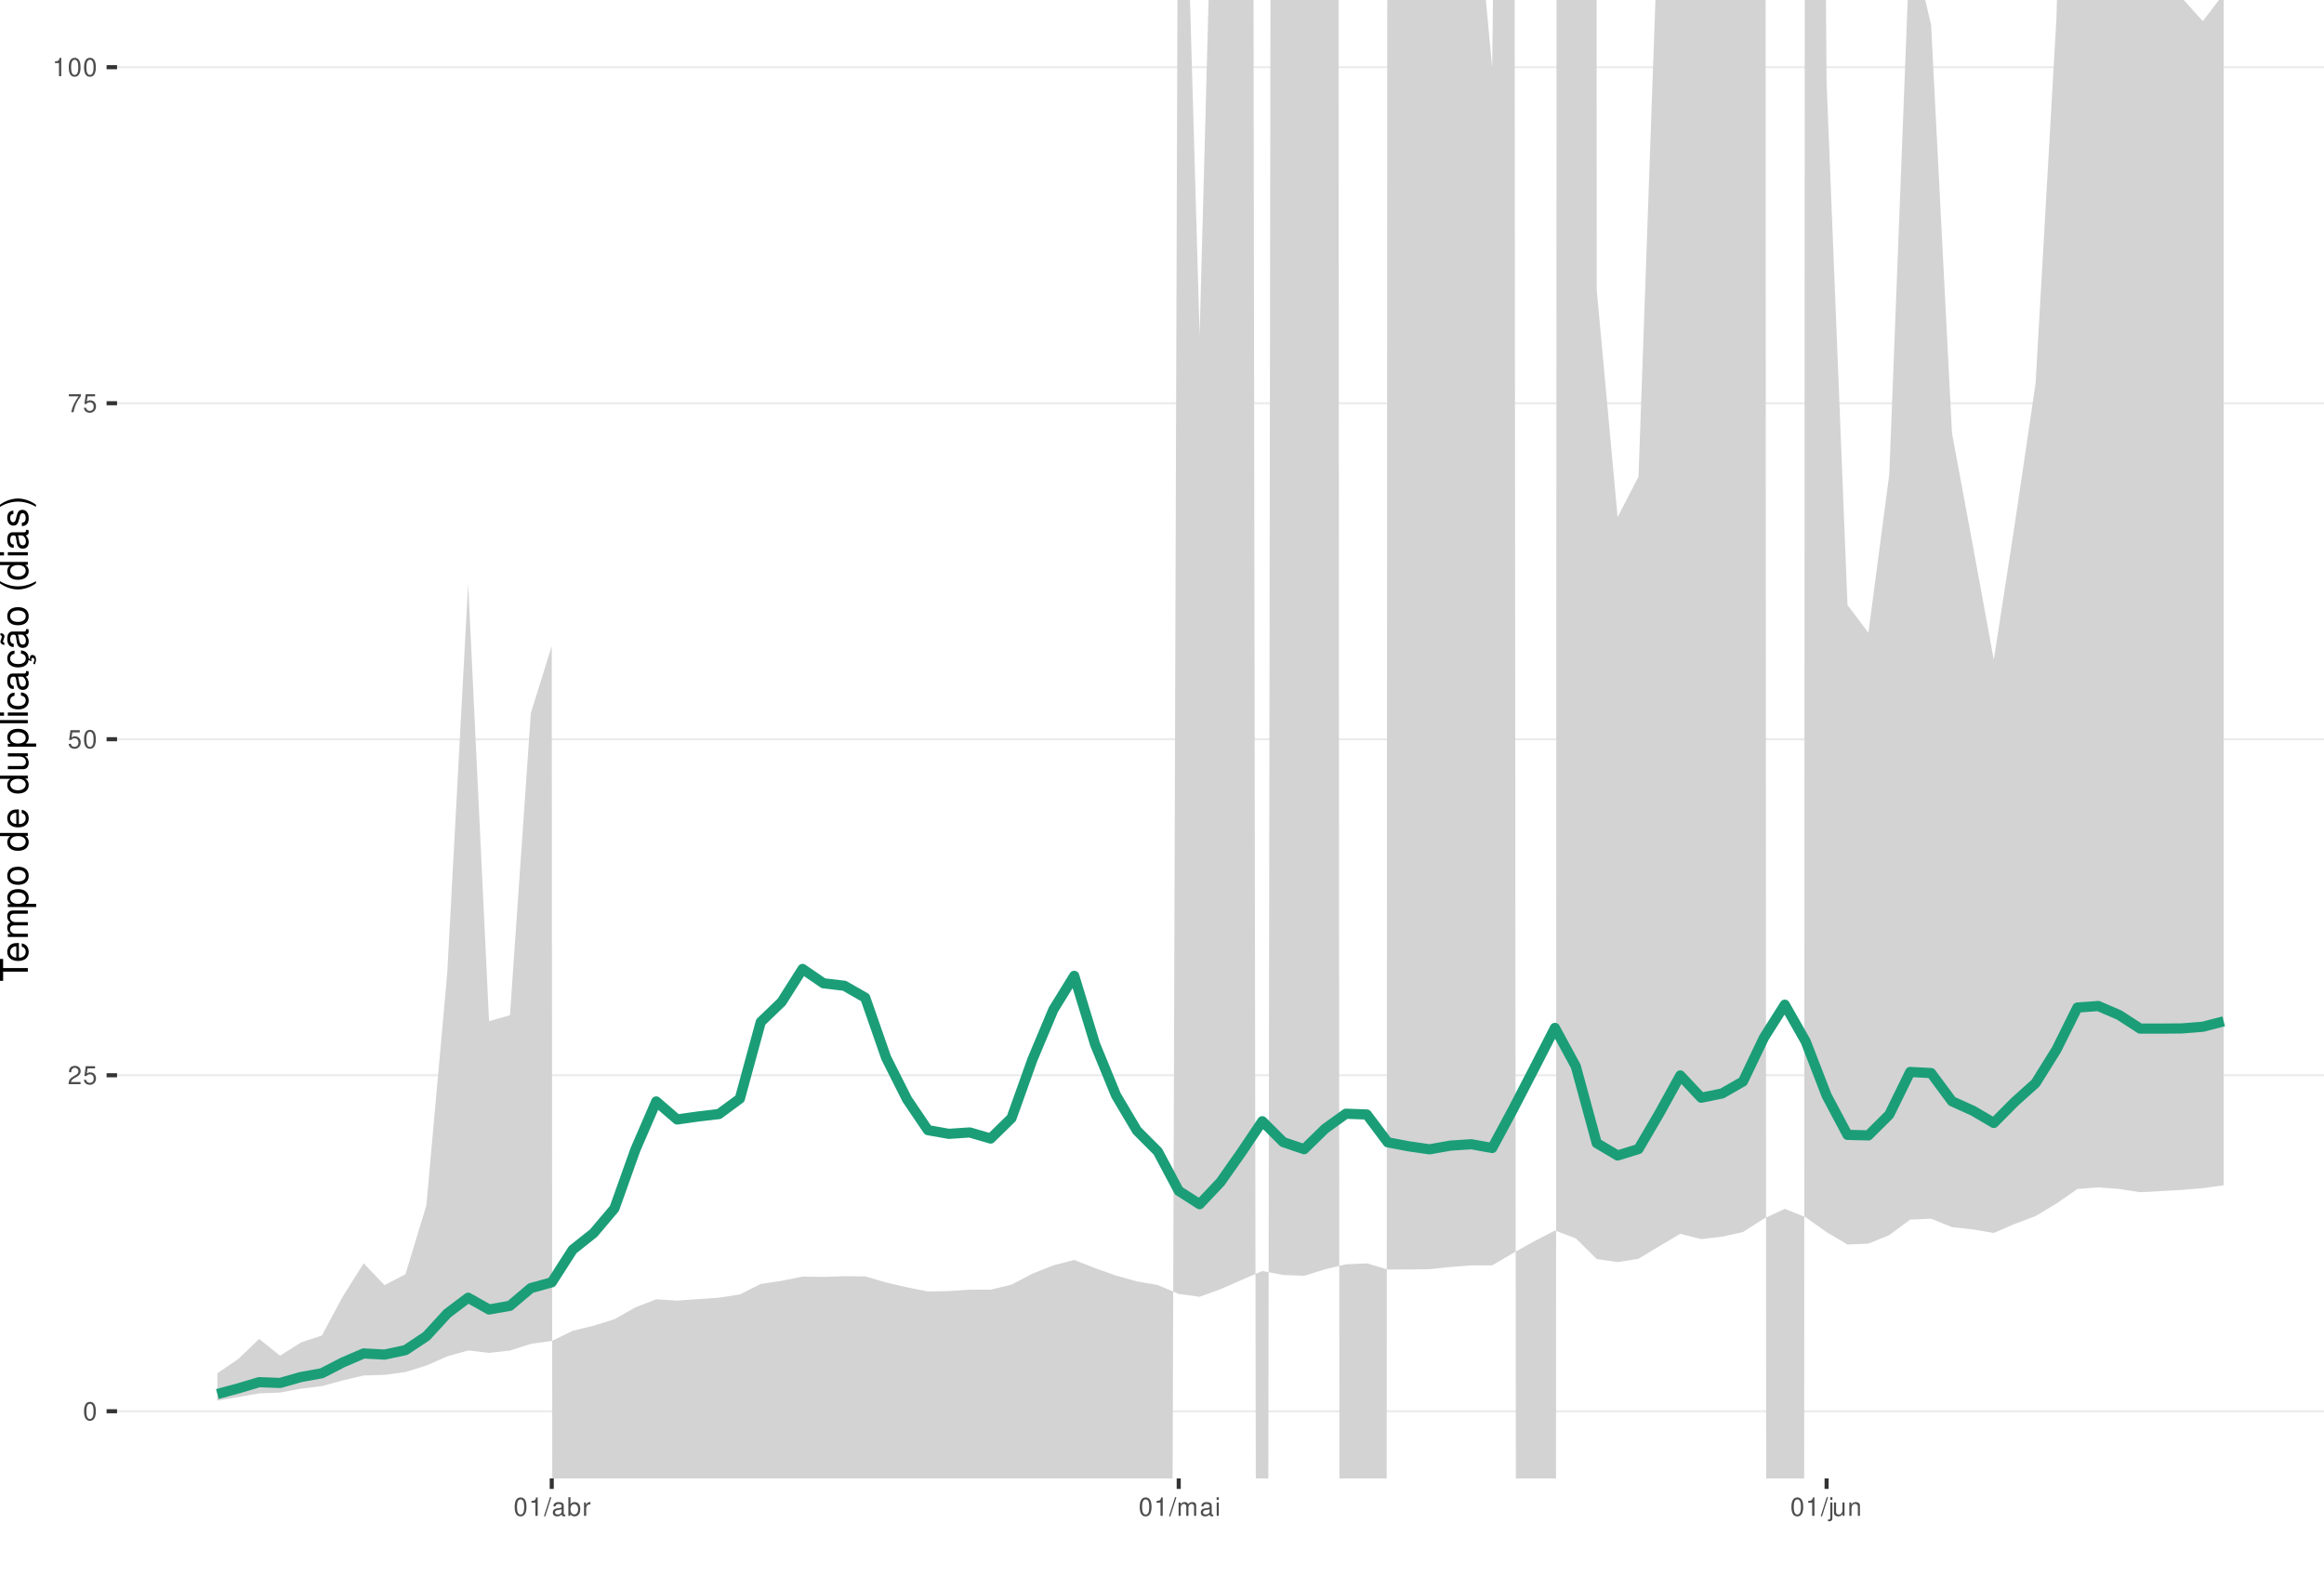
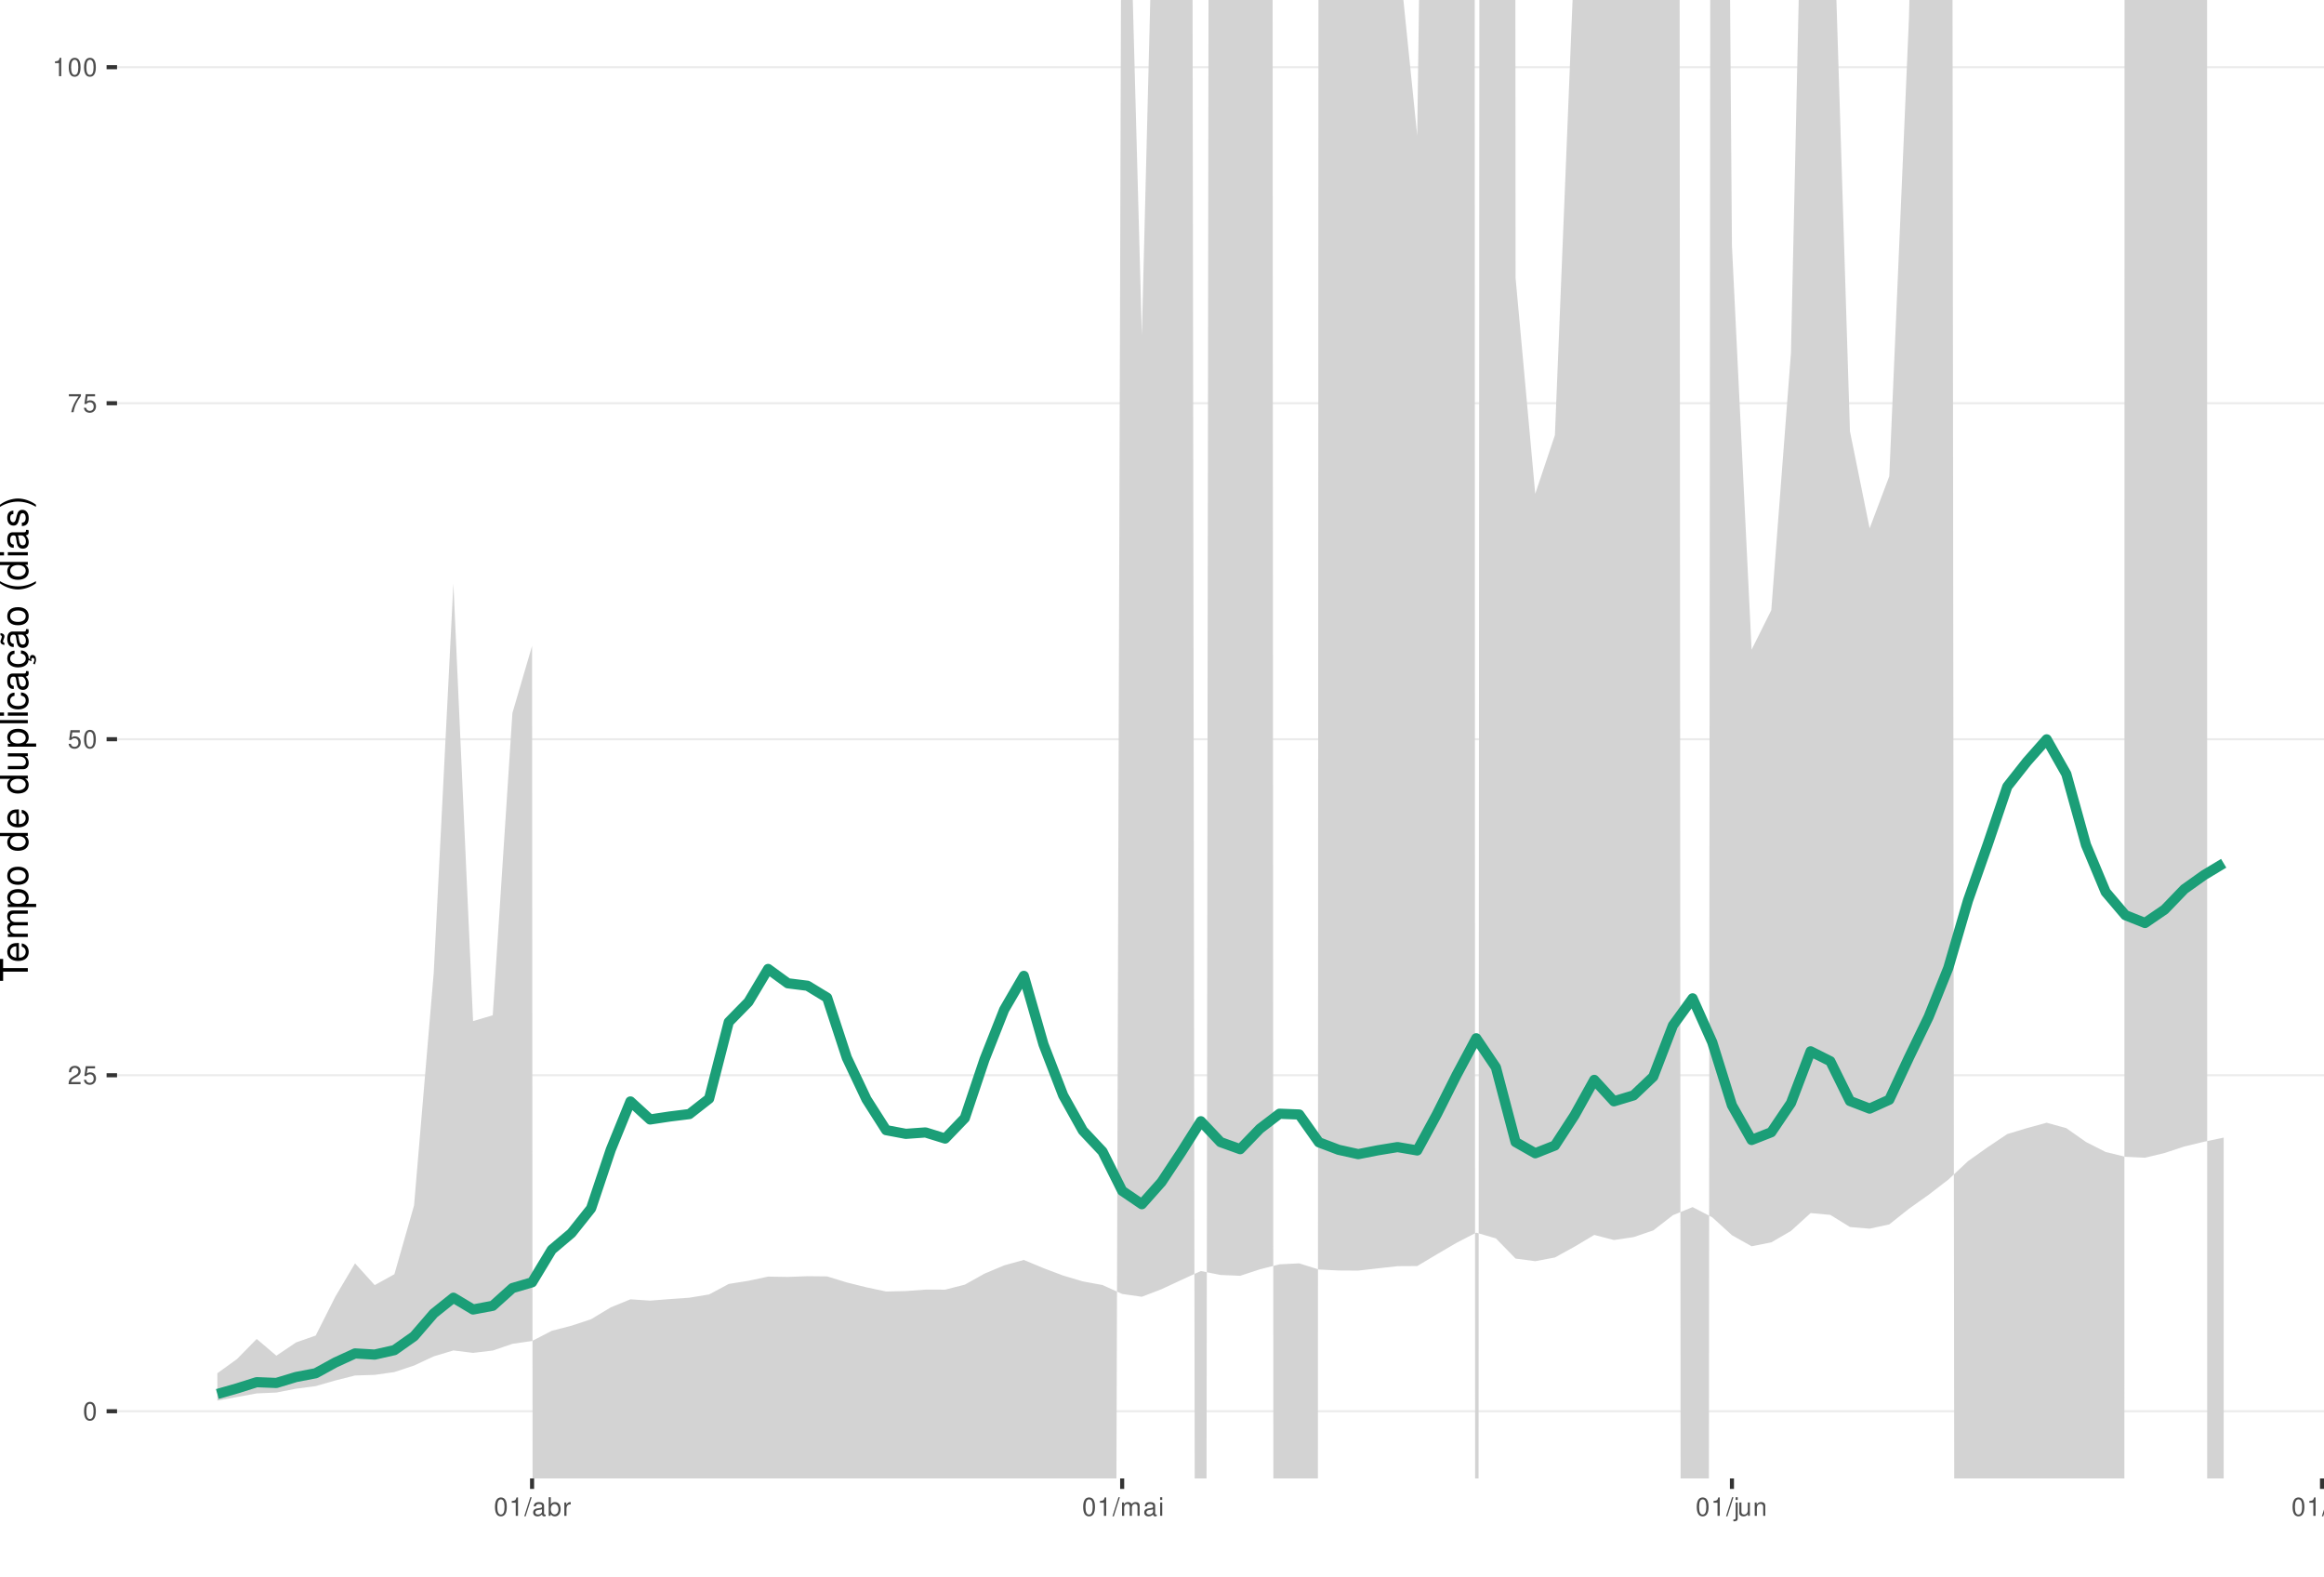
<svg xmlns="http://www.w3.org/2000/svg" xmlns:xlink="http://www.w3.org/1999/xlink" width="609pt" height="413pt" viewBox="0 0 609 413" version="1.1">
  <defs>
    <g>
      <symbol overflow="visible" id="glyph0-0">
        <path style="stroke:none;" d="" />
      </symbol>
      <symbol overflow="visible" id="glyph0-1">
        <path style="stroke:none;" d="M 1.828 -4.812 C 1.391 -4.812 0.984 -4.609 0.75 -4.281 C 0.438 -3.859 0.281 -3.219 0.281 -2.328 C 0.281 -0.703 0.812 0.156 1.828 0.156 C 2.828 0.156 3.375 -0.703 3.375 -2.297 C 3.375 -3.219 3.234 -3.844 2.922 -4.281 C 2.672 -4.625 2.281 -4.812 1.828 -4.812 Z M 1.828 -4.297 C 2.469 -4.297 2.781 -3.641 2.781 -2.344 C 2.781 -0.969 2.469 -0.328 1.812 -0.328 C 1.203 -0.328 0.891 -1 0.891 -2.328 C 0.891 -3.641 1.203 -4.297 1.828 -4.297 Z M 1.828 -4.297 " />
      </symbol>
      <symbol overflow="visible" id="glyph0-2">
        <path style="stroke:none;" d="M 3.375 -0.578 L 0.891 -0.578 C 0.938 -0.984 1.156 -1.234 1.734 -1.578 L 2.406 -1.953 C 3.062 -2.328 3.406 -2.812 3.406 -3.406 C 3.406 -3.812 3.234 -4.188 2.969 -4.438 C 2.688 -4.688 2.344 -4.812 1.891 -4.812 C 1.297 -4.812 0.844 -4.594 0.578 -4.188 C 0.422 -3.938 0.344 -3.641 0.328 -3.141 L 0.922 -3.141 C 0.938 -3.469 0.984 -3.672 1.062 -3.828 C 1.219 -4.125 1.516 -4.297 1.875 -4.297 C 2.406 -4.297 2.797 -3.906 2.797 -3.391 C 2.797 -3.016 2.578 -2.672 2.156 -2.438 L 1.547 -2.078 C 0.562 -1.516 0.281 -1.062 0.219 0 L 3.375 0 Z M 3.375 -0.578 " />
      </symbol>
      <symbol overflow="visible" id="glyph0-3">
        <path style="stroke:none;" d="M 3.172 -4.719 L 0.734 -4.719 L 0.375 -2.156 L 0.922 -2.156 C 1.188 -2.469 1.422 -2.594 1.797 -2.594 C 2.422 -2.594 2.812 -2.156 2.812 -1.453 C 2.812 -0.781 2.422 -0.359 1.781 -0.359 C 1.266 -0.359 0.953 -0.625 0.812 -1.156 L 0.234 -1.156 C 0.312 -0.766 0.375 -0.578 0.516 -0.406 C 0.781 -0.047 1.266 0.156 1.797 0.156 C 2.75 0.156 3.422 -0.547 3.422 -1.531 C 3.422 -2.469 2.797 -3.109 1.891 -3.109 C 1.562 -3.109 1.297 -3.016 1.016 -2.828 L 1.203 -4.141 L 3.172 -4.141 Z M 3.172 -4.719 " />
      </symbol>
      <symbol overflow="visible" id="glyph0-4">
        <path style="stroke:none;" d="M 3.469 -4.719 L 0.312 -4.719 L 0.312 -4.141 L 2.859 -4.141 C 1.734 -2.531 1.266 -1.547 0.922 0 L 1.547 0 C 1.797 -1.516 2.391 -2.812 3.469 -4.234 Z M 3.469 -4.719 " />
      </symbol>
      <symbol overflow="visible" id="glyph0-5">
        <path style="stroke:none;" d="M 1.719 -3.422 L 1.719 0 L 2.312 0 L 2.312 -4.812 L 1.922 -4.812 C 1.719 -4.078 1.578 -3.969 0.672 -3.859 L 0.672 -3.422 Z M 1.719 -3.422 " />
      </symbol>
      <symbol overflow="visible" id="glyph0-6">
        <path style="stroke:none;" d="M 1.531 -4.859 L -0.047 0.141 L 0.312 0.141 L 1.891 -4.859 Z M 1.531 -4.859 " />
      </symbol>
      <symbol overflow="visible" id="glyph0-7">
        <path style="stroke:none;" d="M 3.562 -0.328 C 3.5 -0.312 3.469 -0.312 3.438 -0.312 C 3.25 -0.312 3.141 -0.406 3.141 -0.578 L 3.141 -2.641 C 3.141 -3.25 2.688 -3.594 1.828 -3.594 C 1.312 -3.594 0.906 -3.438 0.672 -3.188 C 0.516 -3 0.453 -2.797 0.438 -2.453 L 0.984 -2.453 C 1.031 -2.875 1.297 -3.078 1.812 -3.078 C 2.312 -3.078 2.594 -2.891 2.594 -2.562 L 2.594 -2.406 C 2.578 -2.172 2.469 -2.078 2.016 -2.031 C 1.219 -1.922 1.109 -1.891 0.891 -1.812 C 0.484 -1.641 0.281 -1.328 0.281 -0.875 C 0.281 -0.25 0.719 0.156 1.422 0.156 C 1.859 0.156 2.219 0 2.609 -0.359 C 2.656 0 2.828 0.156 3.188 0.156 C 3.297 0.156 3.375 0.141 3.562 0.094 Z M 2.594 -1.094 C 2.594 -0.906 2.531 -0.797 2.375 -0.641 C 2.141 -0.438 1.875 -0.328 1.547 -0.328 C 1.109 -0.328 0.859 -0.547 0.859 -0.891 C 0.859 -1.266 1.094 -1.438 1.703 -1.531 C 2.297 -1.609 2.406 -1.641 2.594 -1.719 Z M 2.594 -1.094 " />
      </symbol>
      <symbol overflow="visible" id="glyph0-8">
        <path style="stroke:none;" d="M 0.359 -4.859 L 0.359 0 L 0.859 0 L 0.859 -0.453 C 1.125 -0.047 1.484 0.156 1.969 0.156 C 2.875 0.156 3.484 -0.594 3.484 -1.75 C 3.484 -2.891 2.922 -3.594 1.984 -3.594 C 1.516 -3.594 1.172 -3.406 0.906 -3.016 L 0.906 -4.859 Z M 1.891 -3.062 C 2.5 -3.062 2.906 -2.531 2.906 -1.703 C 2.906 -0.906 2.484 -0.359 1.891 -0.359 C 1.297 -0.359 0.906 -0.906 0.906 -1.719 C 0.906 -2.531 1.297 -3.062 1.891 -3.062 Z M 1.891 -3.062 " />
      </symbol>
      <symbol overflow="visible" id="glyph0-9">
        <path style="stroke:none;" d="M 0.453 -3.484 L 0.453 0 L 1.016 0 L 1.016 -1.812 C 1.031 -2.656 1.375 -3.016 2.141 -3 L 2.141 -3.562 C 2.047 -3.578 1.984 -3.594 1.922 -3.594 C 1.562 -3.594 1.297 -3.375 0.969 -2.859 L 0.969 -3.484 Z M 0.453 -3.484 " />
      </symbol>
      <symbol overflow="visible" id="glyph0-10">
        <path style="stroke:none;" d="M 0.469 -3.484 L 0.469 0 L 1.031 0 L 1.031 -2.188 C 1.031 -2.703 1.391 -3.109 1.844 -3.109 C 2.25 -3.109 2.484 -2.844 2.484 -2.406 L 2.484 0 L 3.047 0 L 3.047 -2.188 C 3.047 -2.703 3.422 -3.109 3.875 -3.109 C 4.266 -3.109 4.516 -2.844 4.516 -2.406 L 4.516 0 L 5.078 0 L 5.078 -2.609 C 5.078 -3.234 4.719 -3.594 4.062 -3.594 C 3.594 -3.594 3.312 -3.453 2.984 -3.062 C 2.781 -3.422 2.5 -3.594 2.047 -3.594 C 1.578 -3.594 1.266 -3.422 0.984 -3 L 0.984 -3.484 Z M 0.469 -3.484 " />
      </symbol>
      <symbol overflow="visible" id="glyph0-11">
        <path style="stroke:none;" d="M 1 -3.484 L 0.453 -3.484 L 0.453 0 L 1 0 Z M 1 -4.859 L 0.438 -4.859 L 0.438 -4.156 L 1 -4.156 Z M 1 -4.859 " />
      </symbol>
      <symbol overflow="visible" id="glyph0-12">
        <path style="stroke:none;" d="M 0.469 -3.484 L 0.469 0.5 C 0.469 0.859 0.359 0.969 0.016 0.969 C -0.031 0.969 -0.047 0.969 -0.125 0.953 L -0.125 1.438 C -0.047 1.438 -0.016 1.453 0.062 1.453 C 0.688 1.453 1.016 1.203 1.016 0.719 L 1.016 -3.484 Z M 1.016 -4.859 L 0.469 -4.859 L 0.469 -4.156 L 1.016 -4.156 Z M 1.016 -4.859 " />
      </symbol>
      <symbol overflow="visible" id="glyph0-13">
        <path style="stroke:none;" d="M 3.203 0 L 3.203 -3.484 L 2.656 -3.484 L 2.656 -1.516 C 2.656 -0.797 2.281 -0.328 1.703 -0.328 C 1.266 -0.328 0.984 -0.594 0.984 -1.016 L 0.984 -3.484 L 0.438 -3.484 L 0.438 -0.797 C 0.438 -0.219 0.859 0.156 1.547 0.156 C 2.062 0.156 2.391 -0.031 2.703 -0.484 L 2.703 0 Z M 3.203 0 " />
      </symbol>
      <symbol overflow="visible" id="glyph0-14">
        <path style="stroke:none;" d="M 0.469 -3.484 L 0.469 0 L 1.031 0 L 1.031 -1.922 C 1.031 -2.641 1.391 -3.109 1.969 -3.109 C 2.406 -3.109 2.688 -2.828 2.688 -2.422 L 2.688 0 L 3.234 0 L 3.234 -2.641 C 3.234 -3.219 2.812 -3.594 2.141 -3.594 C 1.625 -3.594 1.281 -3.391 0.984 -2.906 L 0.984 -3.484 Z M 0.469 -3.484 " />
+       </symbol>
+       <symbol overflow="visible" id="glyph0-15">
+         <path style="stroke:none;" d="M 1.016 -4.859 L 0.453 -4.859 L 0.453 0 L 1.016 0 Z M 1.016 -4.859 " />
      </symbol>
      <symbol overflow="visible" id="glyph1-0">
        <path style="stroke:none;" d="" />
      </symbol>
      <symbol overflow="visible" id="glyph1-1">
        <path style="stroke:none;" d="M -6.469 -3.547 L -6.469 -5.938 L -7.297 -5.938 L -7.297 -0.203 L -6.469 -0.203 L -6.469 -2.609 L 0 -2.609 L 0 -3.547 Z M -6.469 -3.547 " />
      </symbol>
      <symbol overflow="visible" id="glyph1-2">
        <path style="stroke:none;" d="M -2.344 -5.125 C -3.141 -5.125 -3.625 -5.062 -4.016 -4.922 C -4.875 -4.578 -5.391 -3.781 -5.391 -2.797 C -5.391 -1.344 -4.281 -0.406 -2.547 -0.406 C -0.812 -0.406 0.234 -1.297 0.234 -2.781 C 0.234 -3.984 -0.453 -4.812 -1.594 -5.016 L -1.594 -4.188 C -0.906 -3.953 -0.547 -3.484 -0.547 -2.812 C -0.547 -2.281 -0.781 -1.828 -1.219 -1.547 C -1.516 -1.344 -1.812 -1.281 -2.344 -1.266 Z M -3.016 -1.297 C -3.984 -1.359 -4.625 -1.953 -4.625 -2.797 C -4.625 -3.641 -3.953 -4.234 -3.016 -4.234 Z M -3.016 -1.297 " />
      </symbol>
      <symbol overflow="visible" id="glyph1-3">
        <path style="stroke:none;" d="M -5.234 -0.703 L 0 -0.703 L 0 -1.547 L -3.297 -1.547 C -4.047 -1.547 -4.656 -2.094 -4.656 -2.766 C -4.656 -3.391 -4.281 -3.734 -3.609 -3.734 L 0 -3.734 L 0 -4.578 L -3.297 -4.578 C -4.047 -4.578 -4.656 -5.125 -4.656 -5.812 C -4.656 -6.422 -4.266 -6.781 -3.609 -6.781 L 0 -6.781 L 0 -7.625 L -3.938 -7.625 C -4.875 -7.625 -5.391 -7.078 -5.391 -6.094 C -5.391 -5.406 -5.188 -4.984 -4.594 -4.484 C -5.156 -4.188 -5.391 -3.766 -5.391 -3.078 C -5.391 -2.375 -5.125 -1.906 -4.5 -1.469 L -5.234 -1.469 Z M -5.234 -0.703 " />
      </symbol>
      <symbol overflow="visible" id="glyph1-4">
        <path style="stroke:none;" d="M 2.188 -0.547 L 2.188 -1.375 L -0.547 -1.375 C -0.016 -1.812 0.234 -2.312 0.234 -2.984 C 0.234 -4.344 -0.859 -5.234 -2.531 -5.234 C -4.297 -5.234 -5.391 -4.375 -5.391 -2.984 C -5.391 -2.266 -5.062 -1.703 -4.453 -1.312 L -5.234 -1.312 L -5.234 -0.547 Z M -4.609 -2.844 C -4.609 -3.766 -3.797 -4.359 -2.547 -4.359 C -1.359 -4.359 -0.547 -3.75 -0.547 -2.844 C -0.547 -1.953 -1.344 -1.375 -2.578 -1.375 C -3.812 -1.375 -4.609 -1.953 -4.609 -2.844 Z M -4.609 -2.844 " />
      </symbol>
      <symbol overflow="visible" id="glyph1-5">
        <path style="stroke:none;" d="M -5.391 -2.719 C -5.391 -1.234 -4.344 -0.359 -2.578 -0.359 C -0.812 -0.359 0.234 -1.234 0.234 -2.734 C 0.234 -4.203 -0.812 -5.094 -2.547 -5.094 C -4.359 -5.094 -5.391 -4.234 -5.391 -2.719 Z M -4.625 -2.734 C -4.625 -3.672 -3.844 -4.234 -2.547 -4.234 C -1.312 -4.234 -0.547 -3.656 -0.547 -2.734 C -0.547 -1.797 -1.312 -1.234 -2.578 -1.234 C -3.844 -1.234 -4.625 -1.797 -4.625 -2.734 Z M -4.625 -2.734 " />
      </symbol>
      <symbol overflow="visible" id="glyph1-6">
        <path style="stroke:none;" d="" />
      </symbol>
      <symbol overflow="visible" id="glyph1-7">
        <path style="stroke:none;" d="M -7.297 -4.953 L -7.297 -4.125 L -4.578 -4.125 C -5.109 -3.766 -5.391 -3.203 -5.391 -2.516 C -5.391 -1.156 -4.297 -0.266 -2.625 -0.266 C -0.859 -0.266 0.234 -1.125 0.234 -2.547 C 0.234 -3.266 -0.047 -3.766 -0.688 -4.203 L 0 -4.203 L 0 -4.953 Z M -4.609 -2.656 C -4.609 -3.547 -3.812 -4.125 -2.562 -4.125 C -1.344 -4.125 -0.547 -3.547 -0.547 -2.656 C -0.547 -1.734 -1.359 -1.125 -2.578 -1.125 C -3.797 -1.125 -4.609 -1.734 -4.609 -2.656 Z M -4.609 -2.656 " />
      </symbol>
      <symbol overflow="visible" id="glyph1-8">
        <path style="stroke:none;" d="M 0 -4.812 L -5.234 -4.812 L -5.234 -3.984 L -2.266 -3.984 C -1.203 -3.984 -0.5 -3.438 -0.5 -2.562 C -0.5 -1.906 -0.906 -1.484 -1.531 -1.484 L -5.234 -1.484 L -5.234 -0.656 L -1.203 -0.656 C -0.328 -0.656 0.234 -1.297 0.234 -2.312 C 0.234 -3.094 -0.047 -3.578 -0.734 -4.062 L 0 -4.062 Z M 0 -4.812 " />
      </symbol>
      <symbol overflow="visible" id="glyph1-9">
        <path style="stroke:none;" d="M -7.297 -1.516 L -7.297 -0.688 L 0 -0.688 L 0 -1.516 Z M -7.297 -1.516 " />
      </symbol>
      <symbol overflow="visible" id="glyph1-10">
        <path style="stroke:none;" d="M -5.234 -1.5 L -5.234 -0.672 L 0 -0.672 L 0 -1.5 Z M -7.297 -1.5 L -7.297 -0.656 L -6.234 -0.656 L -6.234 -1.5 Z M -7.297 -1.5 " />
      </symbol>
      <symbol overflow="visible" id="glyph1-11">
        <path style="stroke:none;" d="M -3.484 -4.703 C -3.984 -4.672 -4.312 -4.562 -4.609 -4.359 C -5.094 -4 -5.391 -3.375 -5.391 -2.641 C -5.391 -1.219 -4.266 -0.312 -2.531 -0.312 C -0.844 -0.312 0.234 -1.203 0.234 -2.625 C 0.234 -3.875 -0.516 -4.672 -1.797 -4.766 L -1.797 -3.938 C -0.953 -3.797 -0.547 -3.359 -0.547 -2.656 C -0.547 -1.734 -1.297 -1.188 -2.531 -1.188 C -3.844 -1.188 -4.625 -1.719 -4.625 -2.625 C -4.625 -3.328 -4.203 -3.766 -3.484 -3.875 Z M -3.484 -4.703 " />
      </symbol>
      <symbol overflow="visible" id="glyph1-12">
        <path style="stroke:none;" d="M -0.484 -5.344 C -0.469 -5.266 -0.469 -5.219 -0.469 -5.172 C -0.469 -4.875 -0.625 -4.719 -0.875 -4.719 L -3.953 -4.719 C -4.891 -4.719 -5.391 -4.047 -5.391 -2.75 C -5.391 -1.984 -5.172 -1.375 -4.781 -1.016 C -4.516 -0.766 -4.203 -0.672 -3.688 -0.656 L -3.688 -1.484 C -4.328 -1.562 -4.625 -1.938 -4.625 -2.719 C -4.625 -3.484 -4.344 -3.891 -3.844 -3.891 L -3.625 -3.891 C -3.266 -3.875 -3.125 -3.703 -3.047 -3.016 C -2.891 -1.844 -2.844 -1.656 -2.719 -1.344 C -2.453 -0.734 -2 -0.422 -1.312 -0.422 C -0.375 -0.422 0.234 -1.078 0.234 -2.141 C 0.234 -2.797 0 -3.328 -0.547 -3.922 C 0 -3.984 0.234 -4.234 0.234 -4.781 C 0.234 -4.953 0.203 -5.062 0.141 -5.344 Z M -1.656 -3.891 C -1.375 -3.891 -1.203 -3.812 -0.969 -3.562 C -0.656 -3.219 -0.5 -2.812 -0.5 -2.312 C -0.5 -1.672 -0.812 -1.297 -1.344 -1.297 C -1.891 -1.297 -2.172 -1.656 -2.297 -2.547 C -2.422 -3.438 -2.453 -3.609 -2.594 -3.891 Z M -1.656 -3.891 " />
      </symbol>
      <symbol overflow="visible" id="glyph1-13">
        <path style="stroke:none;" d="M 0.234 -2.641 C 0.234 -3.875 -0.547 -4.703 -1.797 -4.766 L -1.797 -3.938 C -0.953 -3.797 -0.531 -3.359 -0.531 -2.656 C -0.531 -1.734 -1.281 -1.188 -2.516 -1.188 C -3.844 -1.188 -4.625 -1.719 -4.625 -2.625 C -4.625 -3.328 -4.203 -3.766 -3.484 -3.875 L -3.484 -4.703 C -3.984 -4.672 -4.312 -4.562 -4.609 -4.359 C -5.094 -4 -5.391 -3.375 -5.391 -2.641 C -5.391 -1.219 -4.266 -0.312 -2.531 -0.312 C -1.469 -0.312 -0.625 -0.672 -0.156 -1.312 C 0.047 -1.594 0.125 -1.812 0.203 -2.25 L 0.922 -1.938 L 0.984 -2.062 C 0.938 -2.188 0.906 -2.25 0.906 -2.375 C 0.906 -2.656 1.047 -2.828 1.281 -2.828 C 1.547 -2.828 1.734 -2.594 1.734 -2.297 C 1.734 -2.031 1.672 -1.844 1.438 -1.406 L 1.406 -1.312 L 1.812 -1.094 C 2.078 -1.75 2.141 -1.953 2.141 -2.344 C 2.141 -3.109 1.781 -3.578 1.203 -3.578 C 0.781 -3.578 0.547 -3.297 0.547 -2.797 C 0.547 -2.703 0.547 -2.641 0.562 -2.516 Z M 0.234 -2.641 " />
      </symbol>
      <symbol overflow="visible" id="glyph1-14">
        <path style="stroke:none;" d="M -0.484 -5.344 C -0.469 -5.266 -0.469 -5.219 -0.469 -5.172 C -0.469 -4.875 -0.625 -4.719 -0.875 -4.719 L -3.953 -4.719 C -4.891 -4.719 -5.391 -4.047 -5.391 -2.75 C -5.391 -1.984 -5.172 -1.375 -4.781 -1.016 C -4.516 -0.766 -4.203 -0.672 -3.688 -0.656 L -3.688 -1.484 C -4.328 -1.562 -4.625 -1.938 -4.625 -2.719 C -4.625 -3.484 -4.344 -3.891 -3.844 -3.891 L -3.625 -3.891 C -3.266 -3.875 -3.125 -3.703 -3.047 -3.016 C -2.891 -1.844 -2.844 -1.656 -2.719 -1.344 C -2.453 -0.734 -2 -0.422 -1.312 -0.422 C -0.375 -0.422 0.234 -1.078 0.234 -2.141 C 0.234 -2.797 0 -3.328 -0.547 -3.922 C 0 -3.984 0.234 -4.234 0.234 -4.781 C 0.234 -4.953 0.203 -5.062 0.141 -5.344 Z M -1.656 -3.891 C -1.375 -3.891 -1.203 -3.812 -0.969 -3.562 C -0.656 -3.219 -0.5 -2.812 -0.5 -2.312 C -0.5 -1.672 -0.812 -1.297 -1.344 -1.297 C -1.891 -1.297 -2.172 -1.656 -2.297 -2.547 C -2.422 -3.438 -2.453 -3.609 -2.594 -3.891 Z M -7.172 -3.75 C -6.922 -3.672 -6.812 -3.547 -6.812 -3.375 C -6.812 -3.25 -6.875 -2.984 -6.984 -2.734 C -7.156 -2.312 -7.172 -2.25 -7.172 -2.047 C -7.172 -1.594 -6.797 -1.297 -6.141 -1.188 L -6.141 -1.766 C -6.375 -1.812 -6.5 -1.938 -6.5 -2.094 C -6.5 -2.203 -6.469 -2.344 -6.375 -2.578 C -6.156 -3.156 -6.125 -3.234 -6.125 -3.438 C -6.125 -3.922 -6.484 -4.219 -7.172 -4.312 Z M -7.172 -3.75 " />
      </symbol>
      <symbol overflow="visible" id="glyph1-15">
        <path style="stroke:none;" d="M -7.297 -2.359 C -5.984 -1.359 -4.156 -0.734 -2.594 -0.734 C -1.016 -0.734 0.812 -1.359 2.125 -2.359 L 2.125 -2.906 C 0.688 -2.031 -0.984 -1.547 -2.594 -1.547 C -4.188 -1.547 -5.875 -2.031 -7.297 -2.906 Z M -7.297 -2.359 " />
      </symbol>
      <symbol overflow="visible" id="glyph1-16">
        <path style="stroke:none;" d="M -3.781 -4.375 C -4.812 -4.375 -5.391 -3.688 -5.391 -2.484 C -5.391 -1.266 -4.766 -0.469 -3.797 -0.469 C -2.969 -0.469 -2.578 -0.891 -2.281 -2.125 L -2.094 -2.906 C -1.953 -3.484 -1.734 -3.719 -1.375 -3.719 C -0.875 -3.719 -0.547 -3.234 -0.547 -2.5 C -0.547 -2.047 -0.672 -1.672 -0.891 -1.453 C -1.047 -1.328 -1.188 -1.266 -1.562 -1.219 L -1.562 -0.344 C -0.344 -0.375 0.234 -1.062 0.234 -2.438 C 0.234 -3.75 -0.422 -4.594 -1.438 -4.594 C -2.203 -4.594 -2.641 -4.156 -2.891 -3.109 L -3.078 -2.312 C -3.234 -1.625 -3.453 -1.344 -3.828 -1.344 C -4.312 -1.344 -4.625 -1.766 -4.625 -2.453 C -4.625 -3.125 -4.328 -3.484 -3.781 -3.5 Z M -3.781 -4.375 " />
      </symbol>
      <symbol overflow="visible" id="glyph1-17">
        <path style="stroke:none;" d="M 2.125 -0.938 C 0.812 -1.938 -1.016 -2.562 -2.578 -2.562 C -4.156 -2.562 -5.984 -1.938 -7.297 -0.938 L -7.297 -0.375 C -5.859 -1.266 -4.188 -1.75 -2.578 -1.75 C -0.984 -1.75 0.703 -1.266 2.125 -0.375 Z M 2.125 -0.938 " />
      </symbol>
    </g>
    <clipPath id="clip1">
      <path d="M 30.672 0 L 609 0 L 609 387.328 L 30.672 387.328 Z M 30.672 0 " />
    </clipPath>
    <clipPath id="clip2">
      <path d="M 30.672 369 L 609 369 L 609 370 L 30.672 370 Z M 30.672 369 " />
    </clipPath>
    <clipPath id="clip3">
      <path d="M 30.672 281 L 609 281 L 609 282 L 30.672 282 Z M 30.672 281 " />
    </clipPath>
    <clipPath id="clip4">
      <path d="M 30.672 193 L 609 193 L 609 194 L 30.672 194 Z M 30.672 193 " />
    </clipPath>
    <clipPath id="clip5">
      <path d="M 30.672 105 L 609 105 L 609 106 L 30.672 106 Z M 30.672 105 " />
    </clipPath>
    <clipPath id="clip6">
      <path d="M 30.672 17 L 609 17 L 609 18 L 30.672 18 Z M 30.672 17 " />
    </clipPath>
    <clipPath id="clip7">
      <path d="M 56 0 L 583 0 L 583 387.328 L 56 387.328 Z M 56 0 " />
    </clipPath>
  </defs>
  <g id="surface16">
    <rect x="0" y="0" width="609" height="413" style="fill:rgb(100%,100%,100%);fill-opacity:1;stroke:none;" />
    <rect x="0" y="0" width="609" height="413" style="fill:rgb(100%,100%,100%);fill-opacity:1;stroke:none;" />
    <path style="fill:none;stroke-width:1.067;stroke-linecap:round;stroke-linejoin:round;stroke:rgb(100%,100%,100%);stroke-opacity:1;stroke-miterlimit:10;" d="M 0 413 L 609 413 L 609 0 L 0 0 Z M 0 413 " />
    <g clip-path="url(#clip1)" clip-rule="nonzero">
      <path style=" stroke:none;fill-rule:nonzero;fill:rgb(100%,100%,100%);fill-opacity:1;" d="M 30.672 387.328 L 609 387.328 L 609 0 L 30.672 0 Z M 30.672 387.328 " />
    </g>
    <g clip-path="url(#clip2)" clip-rule="nonzero">
      <path style="fill:none;stroke-width:0.533;stroke-linecap:butt;stroke-linejoin:round;stroke:rgb(92.157%,92.157%,92.157%);stroke-opacity:1;stroke-miterlimit:10;" d="M 30.672 369.723 L 609 369.723 " />
    </g>
    <g clip-path="url(#clip3)" clip-rule="nonzero">
      <path style="fill:none;stroke-width:0.533;stroke-linecap:butt;stroke-linejoin:round;stroke:rgb(92.157%,92.157%,92.157%);stroke-opacity:1;stroke-miterlimit:10;" d="M 30.672 281.695 L 609 281.695 " />
    </g>
    <g clip-path="url(#clip4)" clip-rule="nonzero">
      <path style="fill:none;stroke-width:0.533;stroke-linecap:butt;stroke-linejoin:round;stroke:rgb(92.157%,92.157%,92.157%);stroke-opacity:1;stroke-miterlimit:10;" d="M 30.672 193.664 L 609 193.664 " />
    </g>
    <g clip-path="url(#clip5)" clip-rule="nonzero">
      <path style="fill:none;stroke-width:0.533;stroke-linecap:butt;stroke-linejoin:round;stroke:rgb(92.157%,92.157%,92.157%);stroke-opacity:1;stroke-miterlimit:10;" d="M 30.672 105.637 L 609 105.637 " />
    </g>
    <g clip-path="url(#clip6)" clip-rule="nonzero">
      <path style="fill:none;stroke-width:0.533;stroke-linecap:butt;stroke-linejoin:round;stroke:rgb(92.157%,92.157%,92.157%);stroke-opacity:1;stroke-miterlimit:10;" d="M 30.672 17.605 L 609 17.605 " />
    </g>
    <g clip-path="url(#clip7)" clip-rule="nonzero">
-       <path style=" stroke:none;fill-rule:nonzero;fill:rgb(82.745%,82.745%,82.745%);fill-opacity:1;" d="M 56.957 359.766 L 62.434 356.039 L 67.91 350.781 L 73.391 355.168 L 78.867 351.695 L 84.344 349.883 L 89.82 339.672 L 95.297 330.977 L 100.773 336.68 L 106.25 333.824 L 111.727 315.789 L 117.203 254.902 L 122.68 152.871 L 128.156 267.512 L 133.633 265.98 L 139.109 186.805 L 144.586 169.215 L 144.738 413 L 307.199 413 L 308.547 0 L 311.836 0 L 314.359 87.871 L 316.703 0 L 328.484 0 L 329.117 413 L 332.332 413 L 332.922 0 L 350.773 0 L 350.992 413 L 363.371 413 L 363.527 0 L 389.367 0 L 391.031 17.848 L 391.223 0 L 396.91 0 L 397.25 413 L 407.742 413 L 407.891 0 L 418.387 0 L 418.414 75.844 L 423.891 135.496 L 429.367 124.867 L 433.805 0 L 462.676 0 L 462.824 413 L 472.773 413 L 472.93 0 L 478.484 0 L 478.656 21.52 L 484.133 158.512 L 489.609 165.762 L 495.086 124.258 L 499.91 0 L 504.508 0 L 506.039 6.527 L 511.516 113.473 L 516.992 142.988 L 522.469 172.836 L 527.945 137.473 L 533.422 100.414 L 538.898 4.574 L 539.02 0 L 572.254 0 L 577.234 5.539 L 581.473 0 L 582.711 0 L 582.711 310.512 L 577.234 311.285 L 571.758 311.727 L 566.281 312.043 L 560.805 312.336 L 555.328 311.492 L 549.852 311.066 L 544.375 311.496 L 538.898 315.297 L 533.422 318.59 L 527.945 320.652 L 522.469 323.008 L 516.992 322.09 L 511.516 321.484 L 506.039 319.281 L 500.562 319.516 L 495.086 323.57 L 489.609 325.816 L 484.133 326.039 L 478.656 322.805 L 473.18 318.898 L 467.703 316.695 L 462.227 319.25 L 456.75 322.77 L 451.273 323.988 L 445.797 324.621 L 440.32 323.242 L 434.844 326.469 L 429.367 329.781 L 423.891 330.645 L 418.414 329.848 L 412.938 324.426 L 407.461 322.367 L 401.984 325.219 L 396.508 328.27 L 391.031 331.504 L 385.555 331.508 L 380.078 331.934 L 374.602 332.508 L 369.125 332.582 L 363.648 332.59 L 358.172 330.977 L 352.695 331.23 L 347.219 332.543 L 341.742 334.234 L 336.266 334.02 L 330.789 332.988 L 325.312 335.348 L 319.836 337.75 L 314.359 339.73 L 308.883 338.992 L 303.406 336.652 L 297.93 335.703 L 292.453 334.176 L 286.977 332.23 L 281.5 330.082 L 276.023 331.504 L 270.547 333.676 L 265.07 336.555 L 259.594 337.867 L 254.117 337.859 L 248.641 338.238 L 243.164 338.352 L 237.688 337.258 L 232.211 335.977 L 226.734 334.395 L 221.258 334.34 L 215.781 334.531 L 210.305 334.445 L 204.828 335.547 L 199.352 336.367 L 193.875 339.121 L 188.398 339.973 L 182.922 340.336 L 177.445 340.742 L 171.969 340.395 L 166.492 342.508 L 161.016 345.609 L 155.539 347.316 L 150.062 348.648 L 144.586 351.312 L 139.109 352.062 L 133.633 353.82 L 128.156 354.43 L 122.68 353.793 L 117.203 355.344 L 111.727 357.75 L 106.25 359.457 L 100.773 360.191 L 95.297 360.355 L 89.82 361.652 L 84.344 363.133 L 78.867 363.812 L 73.391 364.824 L 67.91 365.047 L 62.434 365.996 L 56.957 366.93 Z M 56.957 359.766 " />
-     </g>
-     <path style="fill:none;stroke-width:2.667;stroke-linecap:butt;stroke-linejoin:round;stroke:rgb(10.588%,61.961%,46.667%);stroke-opacity:1;stroke-miterlimit:10;" d="M 56.957 365.207 L 62.434 363.734 L 67.91 362.105 L 73.391 362.312 L 78.867 360.75 L 84.344 359.766 L 89.82 356.934 L 95.297 354.574 L 100.773 354.875 L 106.25 353.711 L 111.727 350.074 L 117.203 344.105 L 122.68 339.98 L 128.156 343.066 L 133.633 342.094 L 139.109 337.457 L 144.586 335.945 L 150.062 327.406 L 155.539 323.055 L 161.016 316.582 L 166.492 301.215 L 171.969 288.559 L 177.445 293.281 L 182.922 292.504 L 188.398 291.863 L 193.875 287.832 L 199.352 267.754 L 204.828 262.488 L 210.305 253.848 L 215.781 257.605 L 221.258 258.246 L 226.734 261.379 L 232.211 277.105 L 237.688 287.992 L 243.164 296.078 L 248.641 297.047 L 254.117 296.68 L 259.594 298.277 L 265.07 292.91 L 270.547 277.574 L 276.023 264.527 L 281.5 255.656 L 286.977 273.617 L 292.453 286.969 L 297.93 296.195 L 303.406 301.676 L 308.883 311.977 L 314.359 315.48 L 319.836 309.68 L 325.312 301.898 L 330.789 293.746 L 336.266 299.211 L 341.742 301.066 L 347.219 295.715 L 352.695 291.777 L 358.172 291.977 L 363.648 299.262 L 369.125 300.309 L 374.602 301.102 L 380.078 300.129 L 385.555 299.773 L 391.031 300.754 L 396.508 290.586 L 401.984 280 L 407.461 269.293 L 412.938 279.379 L 418.414 299.477 L 423.891 302.719 L 429.367 301.023 L 434.844 291.652 L 440.32 281.746 L 445.797 287.586 L 451.273 286.469 L 456.75 283.328 L 462.227 271.871 L 467.703 263.215 L 473.18 272.855 L 478.656 287.012 L 484.133 297.316 L 489.609 297.449 L 495.086 292.008 L 500.562 280.832 L 506.039 281.129 L 511.516 288.516 L 516.992 290.984 L 522.469 294.195 L 527.945 288.684 L 533.422 283.762 L 538.898 274.977 L 544.375 263.957 L 549.852 263.562 L 555.328 265.922 L 560.805 269.465 L 566.281 269.477 L 571.758 269.426 L 577.234 268.996 L 582.711 267.574 " />
+       <path style=" stroke:none;fill-rule:nonzero;fill:rgb(82.745%,82.745%,82.745%);fill-opacity:1;" d="M 56.957 359.766 L 62.113 356.039 L 67.27 350.781 L 72.422 355.168 L 77.578 351.695 L 82.73 349.883 L 87.887 339.672 L 93.039 330.977 L 98.195 336.68 L 103.348 333.824 L 108.504 315.789 L 113.656 254.902 L 118.812 152.871 L 123.965 267.512 L 129.121 265.98 L 134.277 186.805 L 139.43 169.215 L 139.574 413 L 292.48 413 L 293.746 0 L 296.844 0 L 299.219 87.871 L 301.426 0 L 312.512 0 L 313.109 413 L 316.137 413 L 316.688 0 L 333.488 0 L 333.695 413 L 345.344 413 L 345.496 0 L 367.758 0 L 371.379 35.527 L 371.855 0 L 386.449 0 L 386.559 413 L 387.438 413 L 387.668 0 L 397.105 0 L 397.152 72.777 L 402.309 129.371 L 407.461 114 L 412.09 0 L 440.148 0 L 440.414 413 L 447.793 413 L 448.156 0 L 453.363 0 L 453.852 64.348 L 459.004 170.203 L 464.16 159.859 L 469.316 92.477 L 471.344 0 L 481.23 0 L 484.777 113.004 L 489.934 138.41 L 495.086 124.758 L 500.242 4.648 L 500.352 0 L 511.66 0 L 512.129 413 L 556.691 413 L 556.73 0 L 578.363 0 L 578.391 413 L 582.711 413 L 582.711 298.027 L 577.559 299.117 L 572.402 300.359 L 567.25 302.059 L 562.094 303.305 L 556.941 303.059 L 551.785 301.801 L 546.633 299.18 L 541.477 295.559 L 536.324 294.133 L 531.168 295.539 L 526.012 297.102 L 520.859 300.547 L 515.703 304.211 L 510.551 309.039 L 505.395 313.012 L 500.242 316.668 L 495.086 320.766 L 489.934 321.891 L 484.777 321.453 L 479.625 318.277 L 474.469 317.805 L 469.316 322.488 L 464.16 325.48 L 459.004 326.5 L 453.852 323.605 L 448.695 318.914 L 443.543 316.238 L 438.387 318.359 L 433.234 322.352 L 428.078 324.098 L 422.926 324.867 L 417.77 323.527 L 412.617 326.598 L 407.461 329.438 L 402.309 330.41 L 397.152 329.723 L 391.996 324.441 L 386.844 322.934 L 381.688 325.59 L 376.535 328.605 L 371.379 331.684 L 366.227 331.715 L 361.07 332.285 L 355.918 332.875 L 350.762 332.844 L 345.609 332.59 L 340.453 330.977 L 335.301 331.23 L 330.145 332.543 L 324.988 334.234 L 319.836 334.02 L 314.68 332.988 L 309.527 335.348 L 304.371 337.75 L 299.219 339.73 L 294.062 338.992 L 288.91 336.652 L 283.754 335.703 L 278.602 334.176 L 273.445 332.23 L 268.293 330.082 L 263.137 331.504 L 257.98 333.676 L 252.828 336.555 L 247.672 337.867 L 242.52 337.859 L 237.363 338.238 L 232.211 338.352 L 227.055 337.258 L 221.902 335.977 L 216.746 334.395 L 211.594 334.34 L 206.438 334.531 L 201.285 334.445 L 196.129 335.547 L 190.973 336.367 L 185.82 339.121 L 180.664 339.973 L 175.512 340.336 L 170.355 340.742 L 165.203 340.395 L 160.047 342.508 L 154.895 345.609 L 149.738 347.316 L 144.586 348.648 L 139.43 351.312 L 134.277 352.062 L 129.121 353.82 L 123.965 354.43 L 118.812 353.793 L 113.656 355.344 L 108.504 357.75 L 103.348 359.457 L 98.195 360.191 L 93.039 360.355 L 87.887 361.652 L 82.73 363.133 L 77.578 363.812 L 72.422 364.824 L 67.27 365.047 L 62.113 365.996 L 56.957 366.93 Z M 56.957 359.766 " />
+     </g>
+     <path style="fill:none;stroke-width:2.667;stroke-linecap:butt;stroke-linejoin:round;stroke:rgb(10.588%,61.961%,46.667%);stroke-opacity:1;stroke-miterlimit:10;" d="M 56.957 365.207 L 62.113 363.734 L 67.27 362.105 L 72.422 362.312 L 77.578 360.75 L 82.73 359.766 L 87.887 356.934 L 93.039 354.574 L 98.195 354.875 L 103.348 353.711 L 108.504 350.074 L 113.656 344.105 L 118.812 339.98 L 123.965 343.066 L 129.121 342.094 L 134.277 337.457 L 139.43 335.945 L 144.586 327.406 L 149.738 323.055 L 154.895 316.582 L 160.047 301.215 L 165.203 288.559 L 170.355 293.281 L 175.512 292.504 L 180.664 291.863 L 185.82 287.832 L 190.973 267.754 L 196.129 262.488 L 201.285 253.848 L 206.438 257.605 L 211.594 258.246 L 216.746 261.379 L 221.902 277.105 L 227.055 287.992 L 232.211 296.078 L 237.363 297.047 L 242.52 296.68 L 247.672 298.277 L 252.828 292.91 L 257.98 277.574 L 263.137 264.527 L 268.293 255.656 L 273.445 273.617 L 278.602 286.969 L 283.754 296.195 L 288.91 301.676 L 294.062 311.977 L 299.219 315.48 L 304.371 309.68 L 309.527 301.898 L 314.68 293.746 L 319.836 299.211 L 324.988 301.066 L 330.145 295.715 L 335.301 291.777 L 340.453 291.977 L 345.609 299.262 L 350.762 301.223 L 355.918 302.367 L 361.07 301.359 L 366.227 300.516 L 371.379 301.395 L 376.535 291.906 L 381.688 281.645 L 386.844 272.008 L 391.996 279.633 L 397.152 299.195 L 402.309 302.133 L 407.461 300.102 L 412.617 292.188 L 417.77 282.91 L 422.926 288.523 L 428.078 286.969 L 433.234 282.066 L 438.387 268.645 L 443.543 261.547 L 448.695 273.062 L 453.852 289.57 L 459.004 298.652 L 464.16 296.629 L 469.316 288.992 L 474.469 275.43 L 479.625 278.02 L 484.777 288.445 L 489.934 290.438 L 495.086 288.105 L 500.242 277.059 L 505.395 266.41 L 510.551 253.574 L 515.703 235.934 L 520.859 221.27 L 526.012 206.062 L 531.168 199.531 L 536.324 193.695 L 541.477 202.785 L 546.633 221.367 L 551.785 233.684 L 556.941 239.75 L 562.094 241.809 L 567.25 238.281 L 572.402 232.934 L 577.559 229.262 L 582.711 226.164 " />
    <g style="fill:rgb(30.196%,30.196%,30.196%);fill-opacity:1;">
      <use xlink:href="#glyph0-1" x="21.738" y="372.07" />
    </g>
    <g style="fill:rgb(30.196%,30.196%,30.196%);fill-opacity:1;">
      <use xlink:href="#glyph0-2" x="17.738" y="284.043" />
      <use xlink:href="#glyph0-3" x="21.738" y="284.043" />
    </g>
    <g style="fill:rgb(30.196%,30.196%,30.196%);fill-opacity:1;">
      <use xlink:href="#glyph0-3" x="17.738" y="196.012" />
      <use xlink:href="#glyph0-1" x="21.738" y="196.012" />
    </g>
    <g style="fill:rgb(30.196%,30.196%,30.196%);fill-opacity:1;">
      <use xlink:href="#glyph0-4" x="17.738" y="107.984" />
      <use xlink:href="#glyph0-3" x="21.738" y="107.984" />
    </g>
    <g style="fill:rgb(30.196%,30.196%,30.196%);fill-opacity:1;">
      <use xlink:href="#glyph0-5" x="13.738" y="19.953" />
      <use xlink:href="#glyph0-1" x="17.738" y="19.953" />
      <use xlink:href="#glyph0-1" x="21.738" y="19.953" />
    </g>
    <path style="fill:none;stroke-width:1.067;stroke-linecap:butt;stroke-linejoin:round;stroke:rgb(20%,20%,20%);stroke-opacity:1;stroke-miterlimit:10;" d="M 27.93 369.723 L 30.672 369.723 " />
    <path style="fill:none;stroke-width:1.067;stroke-linecap:butt;stroke-linejoin:round;stroke:rgb(20%,20%,20%);stroke-opacity:1;stroke-miterlimit:10;" d="M 27.93 281.695 L 30.672 281.695 " />
    <path style="fill:none;stroke-width:1.067;stroke-linecap:butt;stroke-linejoin:round;stroke:rgb(20%,20%,20%);stroke-opacity:1;stroke-miterlimit:10;" d="M 27.93 193.664 L 30.672 193.664 " />
    <path style="fill:none;stroke-width:1.067;stroke-linecap:butt;stroke-linejoin:round;stroke:rgb(20%,20%,20%);stroke-opacity:1;stroke-miterlimit:10;" d="M 27.93 105.637 L 30.672 105.637 " />
    <path style="fill:none;stroke-width:1.067;stroke-linecap:butt;stroke-linejoin:round;stroke:rgb(20%,20%,20%);stroke-opacity:1;stroke-miterlimit:10;" d="M 27.93 17.605 L 30.672 17.605 " />
-     <path style="fill:none;stroke-width:1.067;stroke-linecap:butt;stroke-linejoin:round;stroke:rgb(20%,20%,20%);stroke-opacity:1;stroke-miterlimit:10;" d="M 144.586 390.07 L 144.586 387.328 " />
-     <path style="fill:none;stroke-width:1.067;stroke-linecap:butt;stroke-linejoin:round;stroke:rgb(20%,20%,20%);stroke-opacity:1;stroke-miterlimit:10;" d="M 308.883 390.07 L 308.883 387.328 " />
-     <path style="fill:none;stroke-width:1.067;stroke-linecap:butt;stroke-linejoin:round;stroke:rgb(20%,20%,20%);stroke-opacity:1;stroke-miterlimit:10;" d="M 478.656 390.07 L 478.656 387.328 " />
-     <g style="fill:rgb(30.196%,30.196%,30.196%);fill-opacity:1;">
-       <use xlink:href="#glyph0-1" x="134.586" y="397.109" />
-       <use xlink:href="#glyph0-5" x="138.586" y="397.109" />
-       <use xlink:href="#glyph0-6" x="142.586" y="397.109" />
-       <use xlink:href="#glyph0-7" x="144.586" y="397.109" />
-       <use xlink:href="#glyph0-8" x="148.586" y="397.109" />
-       <use xlink:href="#glyph0-9" x="152.586" y="397.109" />
-     </g>
-     <g style="fill:rgb(30.196%,30.196%,30.196%);fill-opacity:1;">
-       <use xlink:href="#glyph0-1" x="298.383" y="397.109" />
-       <use xlink:href="#glyph0-5" x="302.383" y="397.109" />
-       <use xlink:href="#glyph0-6" x="306.383" y="397.109" />
-       <use xlink:href="#glyph0-10" x="308.383" y="397.109" />
-       <use xlink:href="#glyph0-7" x="314.383" y="397.109" />
-       <use xlink:href="#glyph0-11" x="318.383" y="397.109" />
-     </g>
-     <g style="fill:rgb(30.196%,30.196%,30.196%);fill-opacity:1;">
-       <use xlink:href="#glyph0-1" x="469.156" y="397.109" />
-       <use xlink:href="#glyph0-5" x="473.156" y="397.109" />
-       <use xlink:href="#glyph0-6" x="477.156" y="397.109" />
-       <use xlink:href="#glyph0-12" x="479.156" y="397.109" />
-       <use xlink:href="#glyph0-13" x="480.156" y="397.109" />
-       <use xlink:href="#glyph0-14" x="484.156" y="397.109" />
+     <path style="fill:none;stroke-width:1.067;stroke-linecap:butt;stroke-linejoin:round;stroke:rgb(20%,20%,20%);stroke-opacity:1;stroke-miterlimit:10;" d="M 139.43 390.07 L 139.43 387.328 " />
+     <path style="fill:none;stroke-width:1.067;stroke-linecap:butt;stroke-linejoin:round;stroke:rgb(20%,20%,20%);stroke-opacity:1;stroke-miterlimit:10;" d="M 294.062 390.07 L 294.062 387.328 " />
+     <path style="fill:none;stroke-width:1.067;stroke-linecap:butt;stroke-linejoin:round;stroke:rgb(20%,20%,20%);stroke-opacity:1;stroke-miterlimit:10;" d="M 453.852 390.07 L 453.852 387.328 " />
+     <path style="fill:none;stroke-width:1.067;stroke-linecap:butt;stroke-linejoin:round;stroke:rgb(20%,20%,20%);stroke-opacity:1;stroke-miterlimit:10;" d="M 608.484 390.07 L 608.484 387.328 " />
+     <g style="fill:rgb(30.196%,30.196%,30.196%);fill-opacity:1;">
+       <use xlink:href="#glyph0-1" x="129.43" y="397.109" />
+       <use xlink:href="#glyph0-5" x="133.43" y="397.109" />
+       <use xlink:href="#glyph0-6" x="137.43" y="397.109" />
+       <use xlink:href="#glyph0-7" x="139.43" y="397.109" />
+       <use xlink:href="#glyph0-8" x="143.43" y="397.109" />
+       <use xlink:href="#glyph0-9" x="147.43" y="397.109" />
+     </g>
+     <g style="fill:rgb(30.196%,30.196%,30.196%);fill-opacity:1;">
+       <use xlink:href="#glyph0-1" x="283.562" y="397.109" />
+       <use xlink:href="#glyph0-5" x="287.562" y="397.109" />
+       <use xlink:href="#glyph0-6" x="291.562" y="397.109" />
+       <use xlink:href="#glyph0-10" x="293.562" y="397.109" />
+       <use xlink:href="#glyph0-7" x="299.562" y="397.109" />
+       <use xlink:href="#glyph0-11" x="303.562" y="397.109" />
+     </g>
+     <g style="fill:rgb(30.196%,30.196%,30.196%);fill-opacity:1;">
+       <use xlink:href="#glyph0-1" x="444.352" y="397.109" />
+       <use xlink:href="#glyph0-5" x="448.352" y="397.109" />
+       <use xlink:href="#glyph0-6" x="452.352" y="397.109" />
+       <use xlink:href="#glyph0-12" x="454.352" y="397.109" />
+       <use xlink:href="#glyph0-13" x="455.352" y="397.109" />
+       <use xlink:href="#glyph0-14" x="459.352" y="397.109" />
+     </g>
+     <g style="fill:rgb(30.196%,30.196%,30.196%);fill-opacity:1;">
+       <use xlink:href="#glyph0-1" x="600.484" y="397.109" />
+       <use xlink:href="#glyph0-5" x="604.484" y="397.109" />
+       <use xlink:href="#glyph0-6" x="608.484" y="397.109" />
+       <use xlink:href="#glyph0-12" x="610.484" y="397.109" />
+       <use xlink:href="#glyph0-13" x="611.484" y="397.109" />
+       <use xlink:href="#glyph0-15" x="615.484" y="397.109" />
    </g>
    <g style="fill:rgb(0%,0%,0%);fill-opacity:1;">
      <use xlink:href="#glyph1-1" x="7.29" y="257.164" />
      <use xlink:href="#glyph1-2" x="7.29" y="252.164" />
      <use xlink:href="#glyph1-3" x="7.29" y="246.164" />
      <use xlink:href="#glyph1-4" x="7.29" y="238.164" />
      <use xlink:href="#glyph1-5" x="7.29" y="232.164" />
      <use xlink:href="#glyph1-6" x="7.29" y="226.164" />
      <use xlink:href="#glyph1-7" x="7.29" y="223.164" />
      <use xlink:href="#glyph1-2" x="7.29" y="217.164" />
      <use xlink:href="#glyph1-6" x="7.29" y="211.164" />
      <use xlink:href="#glyph1-7" x="7.29" y="208.164" />
      <use xlink:href="#glyph1-8" x="7.29" y="202.164" />
      <use xlink:href="#glyph1-4" x="7.29" y="196.164" />
      <use xlink:href="#glyph1-9" x="7.29" y="190.164" />
      <use xlink:href="#glyph1-10" x="7.29" y="188.164" />
      <use xlink:href="#glyph1-11" x="7.29" y="186.164" />
      <use xlink:href="#glyph1-12" x="7.29" y="181.164" />
      <use xlink:href="#glyph1-13" x="7.29" y="175.164" />
      <use xlink:href="#glyph1-14" x="7.29" y="170.164" />
      <use xlink:href="#glyph1-5" x="7.29" y="164.164" />
      <use xlink:href="#glyph1-6" x="7.29" y="158.164" />
      <use xlink:href="#glyph1-15" x="7.29" y="155.164" />
      <use xlink:href="#glyph1-7" x="7.29" y="152.164" />
      <use xlink:href="#glyph1-10" x="7.29" y="146.164" />
      <use xlink:href="#glyph1-12" x="7.29" y="144.164" />
      <use xlink:href="#glyph1-16" x="7.29" y="138.164" />
      <use xlink:href="#glyph1-17" x="7.29" y="133.164" />
    </g>
  </g>
</svg>
